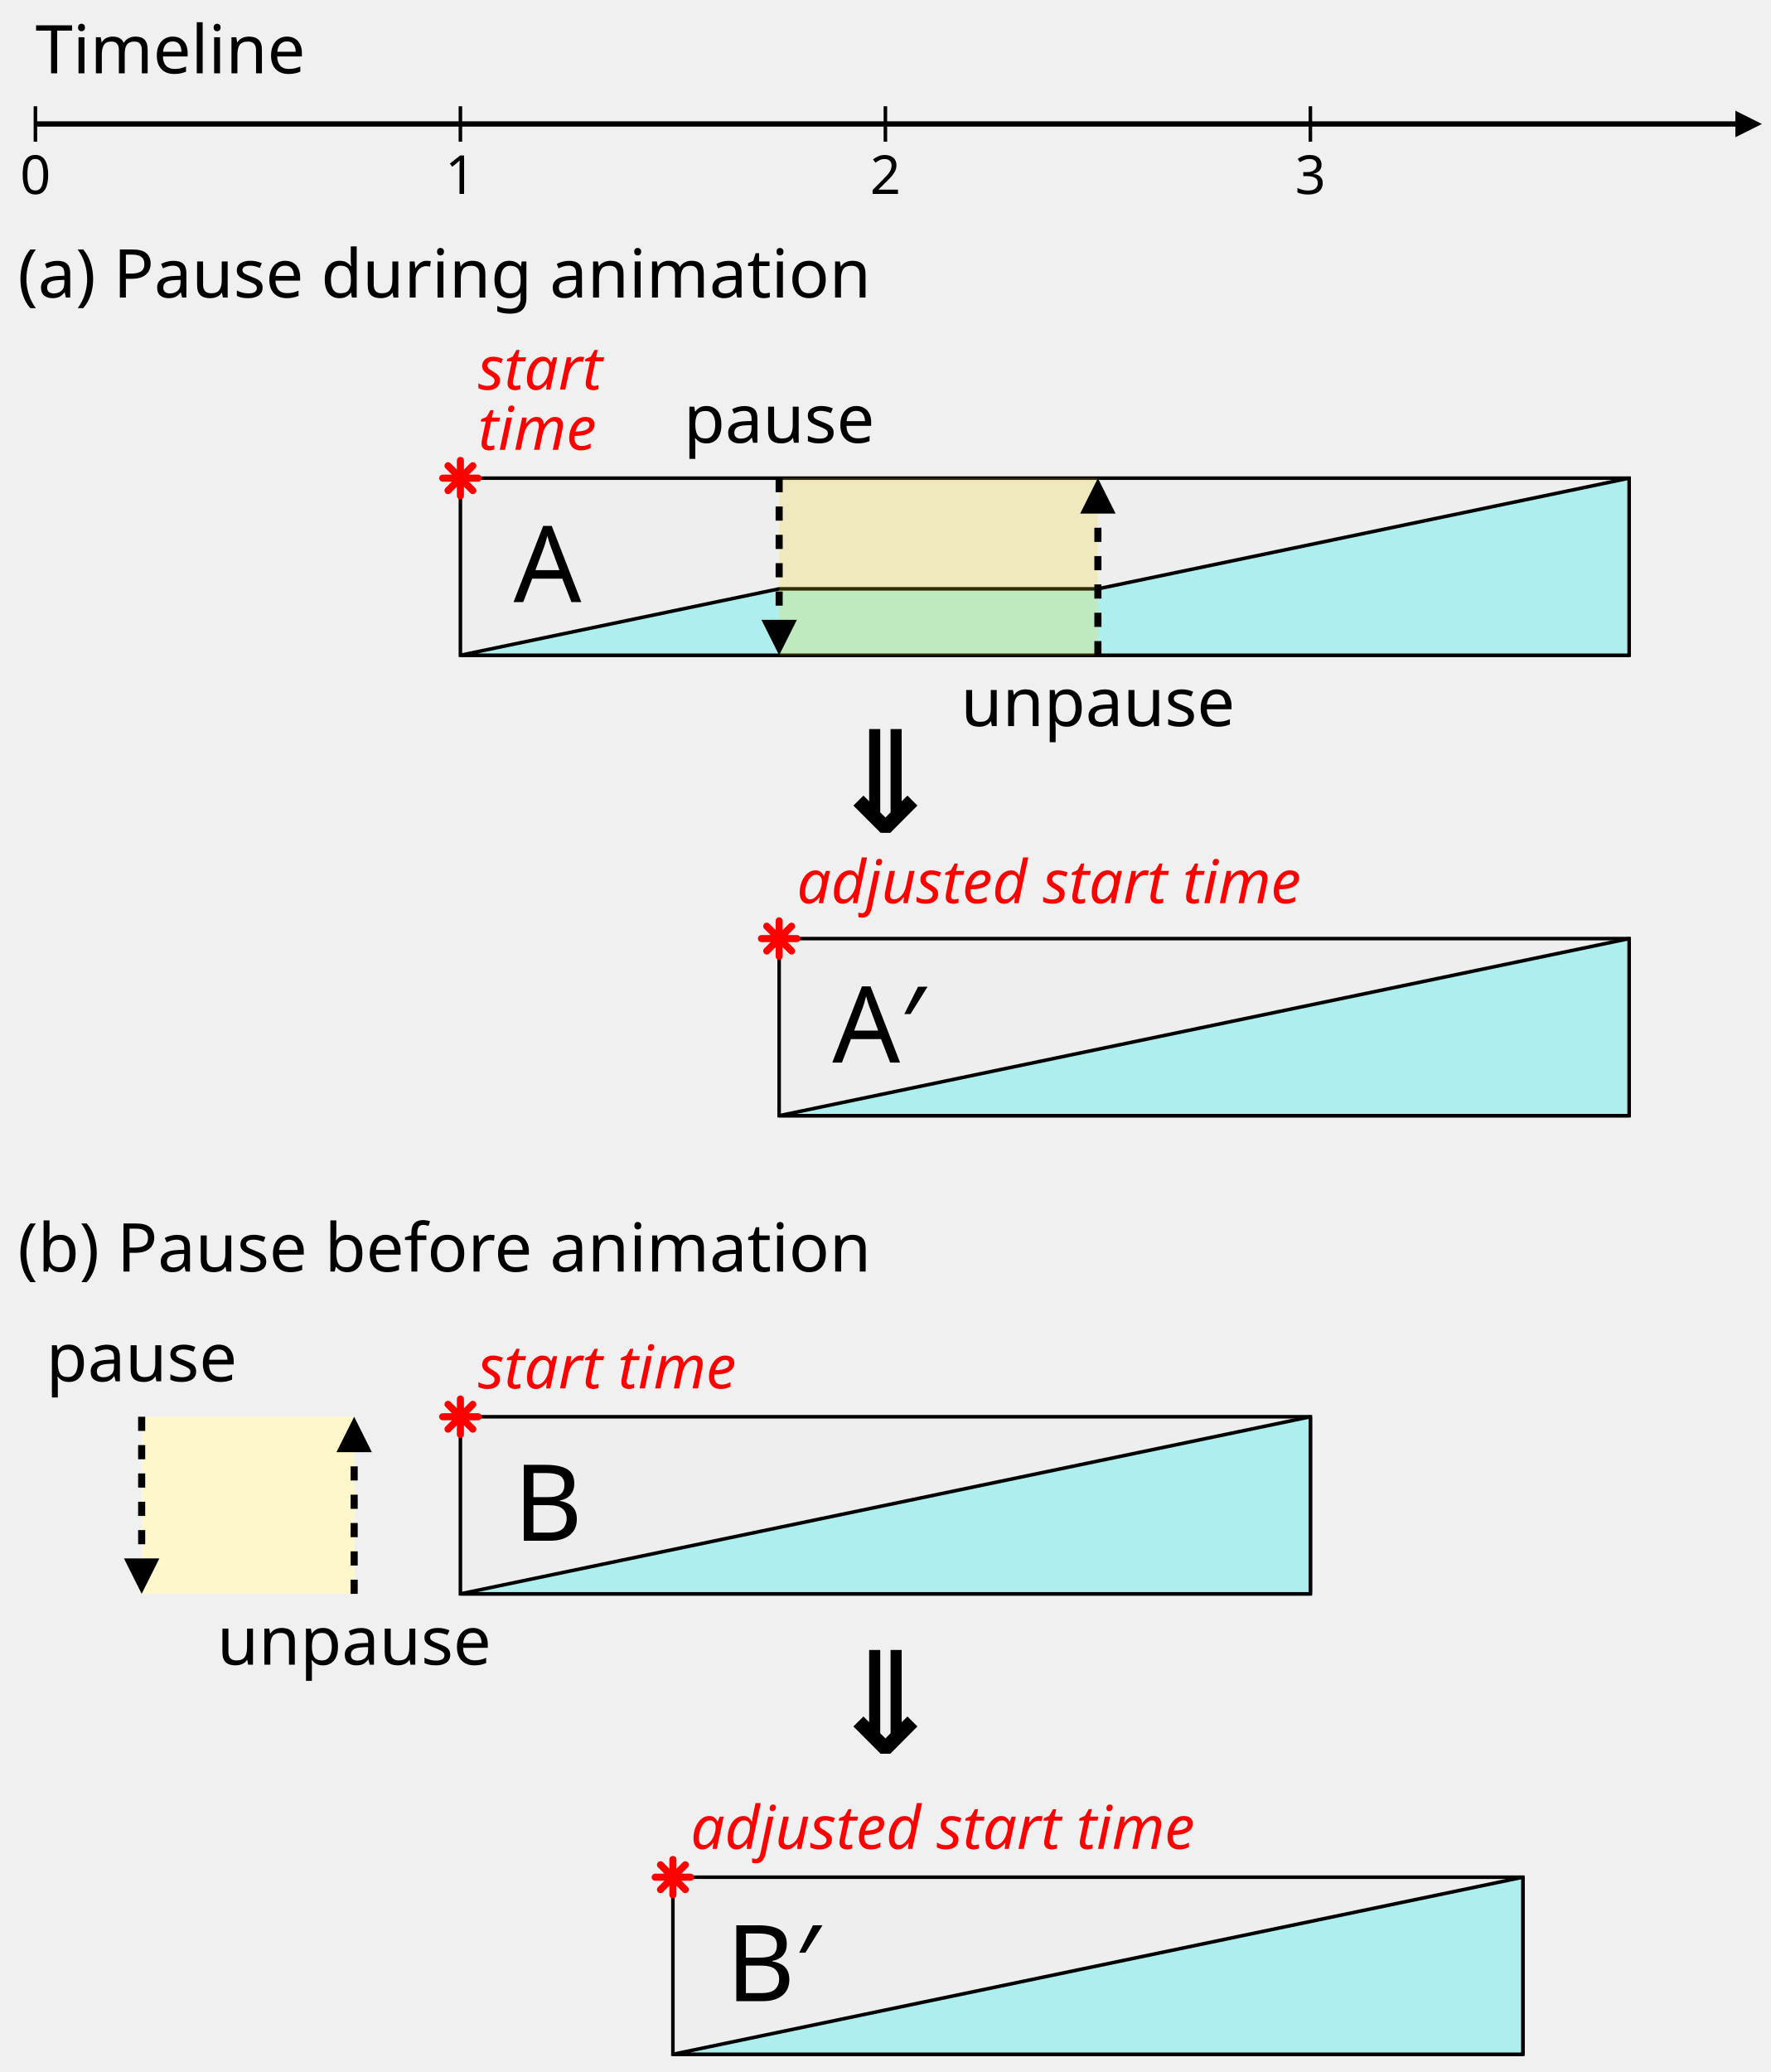
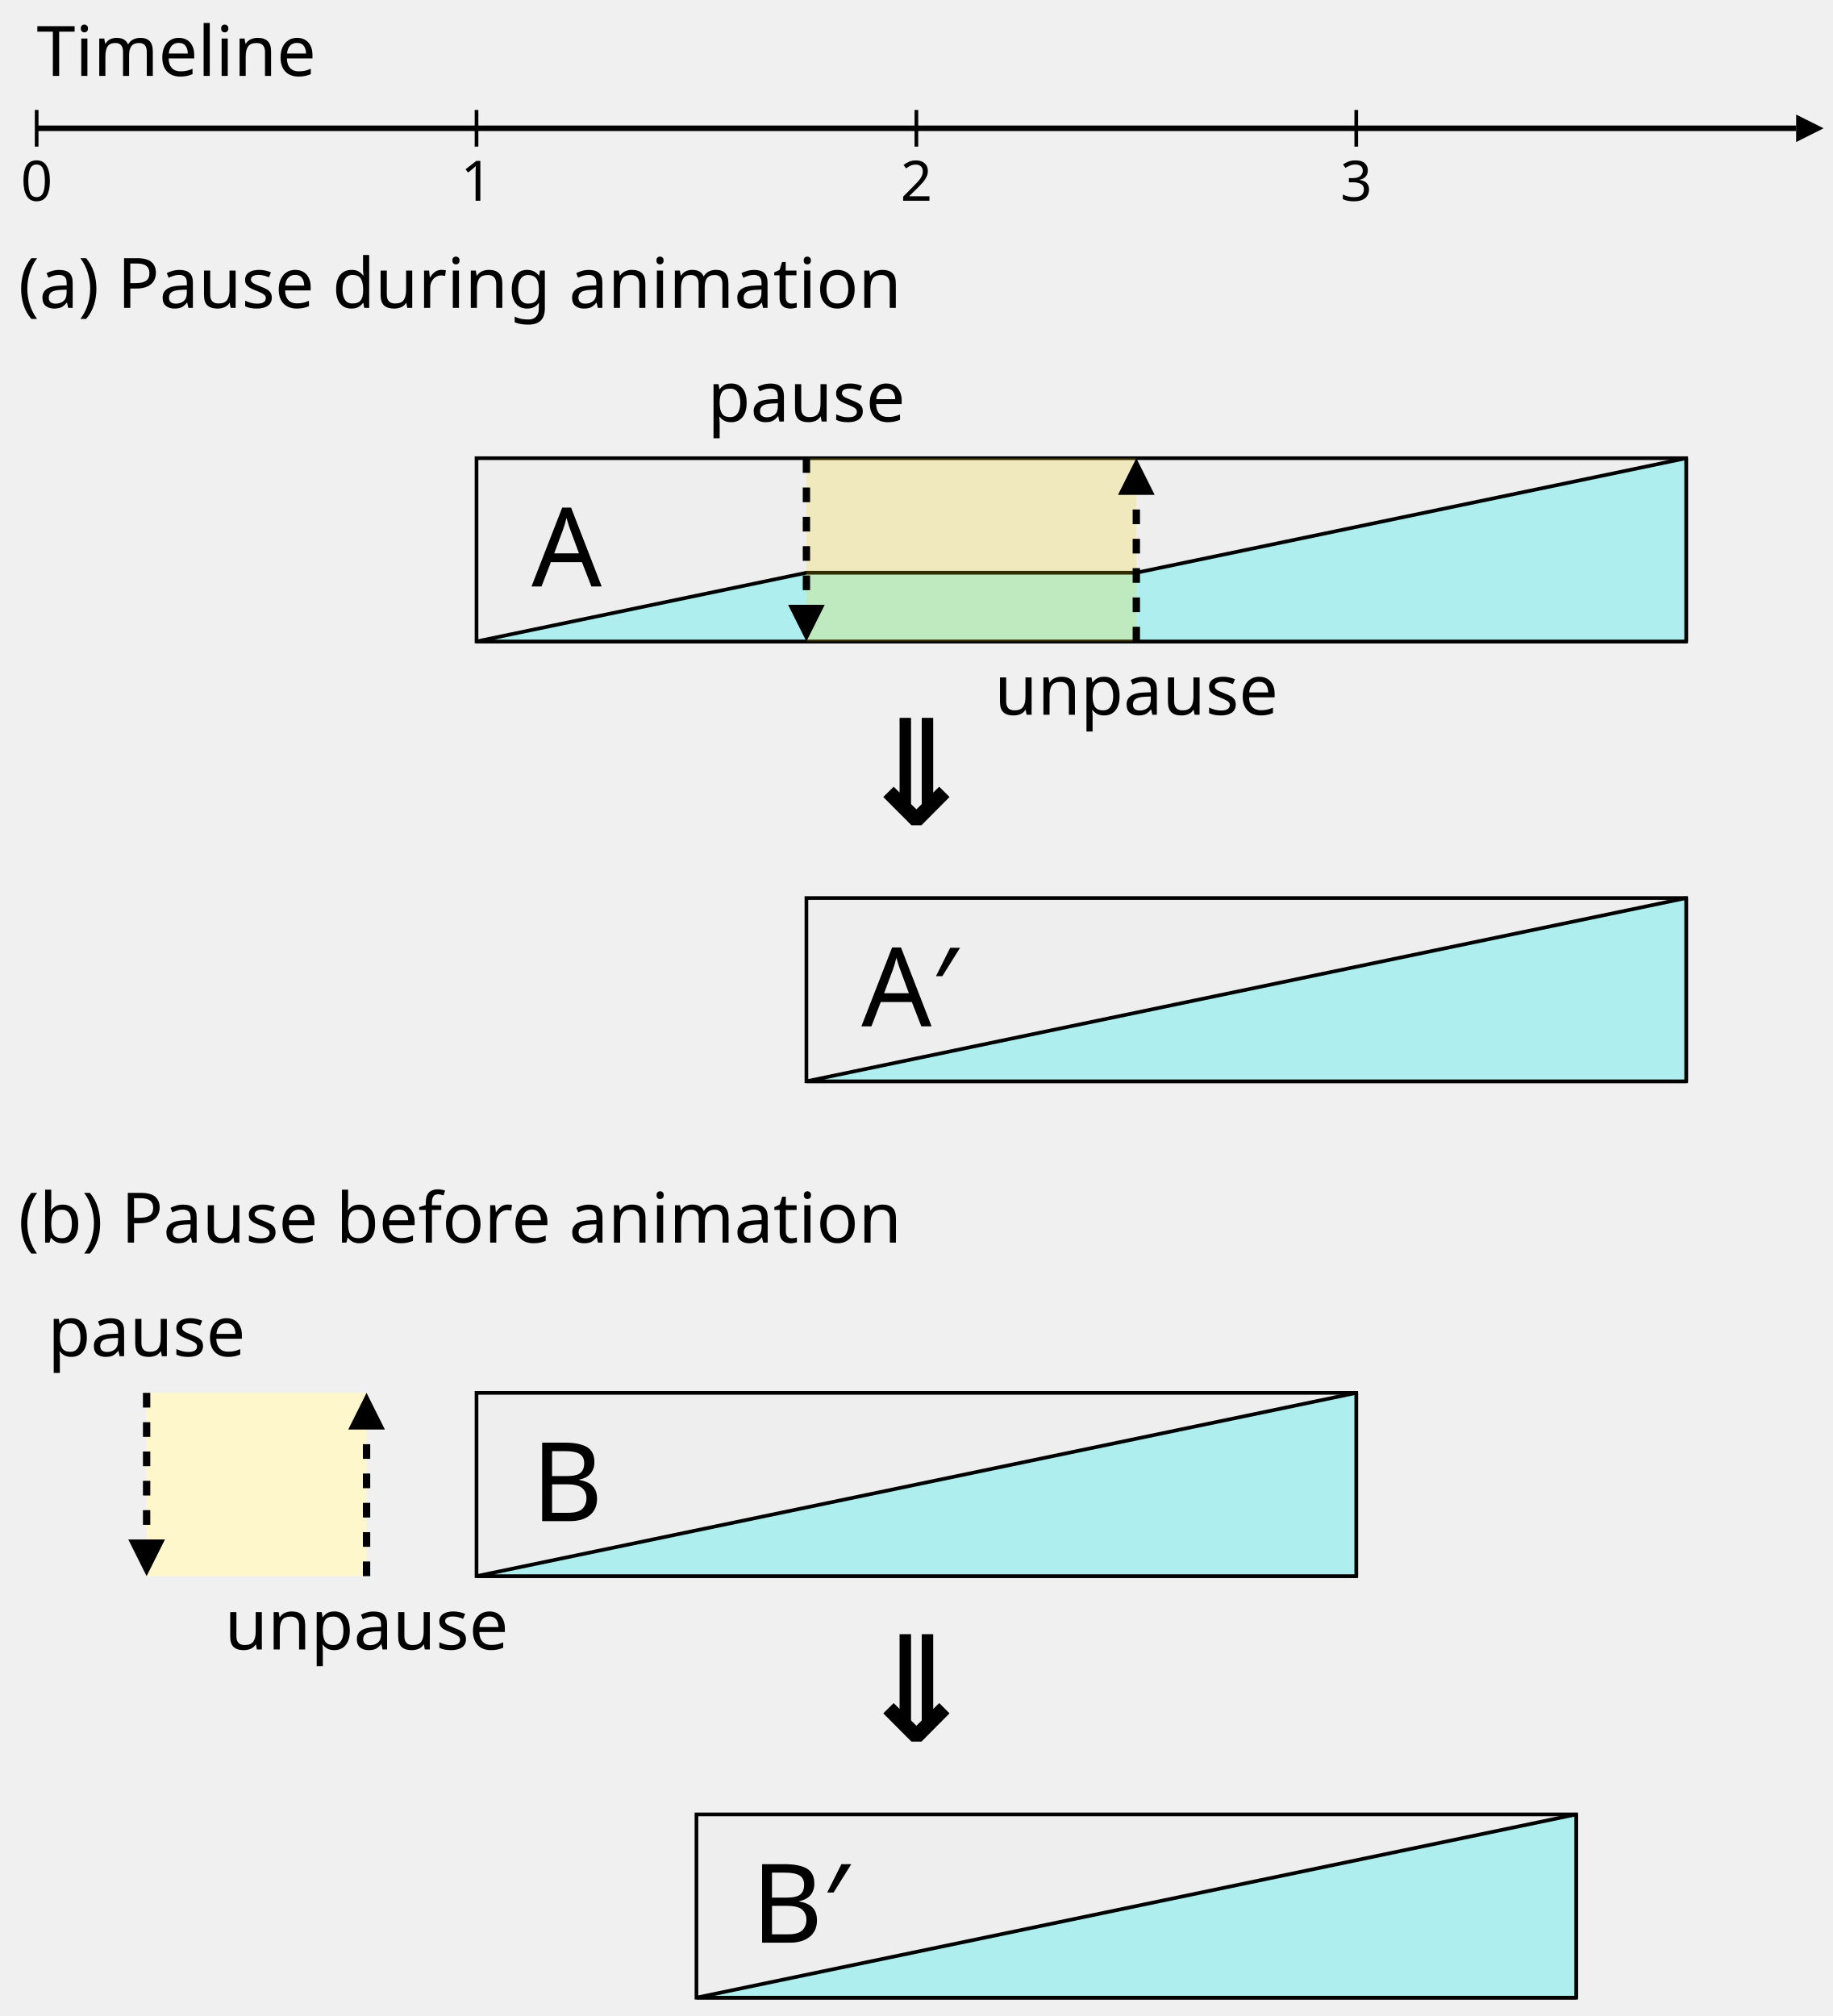
- <svg xmlns="http://www.w3.org/2000/svg" xmlns:xlink="http://www.w3.org/1999/xlink" width="100%" height="100%" viewBox="0 0 500 585">
+ <svg xmlns="http://www.w3.org/2000/svg" width="100%" height="100%" viewBox="0 0 500 550">
  <defs>
    <style type="text/css">
    svg {
      font-size: 19px;
      font-family: sans-serif;
    }

    /*
     * Line work
     */
    .tick {
      stroke: black;
      stroke-width: 1;
      fill: none;
    }
    .arrowLine, .dottedArrow {
      stroke: black;
      stroke-width: 1.5;
      marker-end: url(#arrow);
      fill: none;
    }
    .dottedArrow {
      stroke-dasharray: 4 4;
      stroke-width: 2;
    }
    .activeSpan  {
      fill: #eee;
      stroke: black;
    }
    .animProgress {
      fill: paleturquoise;
      stroke: black;
      stroke-linejoin: bevel;
    }
    .pauseSpan {
      fill: gold;
      fill-opacity: 0.2;
    }

    /* Text labels */
    .tickLabel {
      font-size: 0.8em;
      text-anchor: middle;
    }
    .timeLabel {
      text-anchor: middle;
    }
    .animationLabel {
      text-anchor: start;
      font-size: 30px;
    }
-     .startTimeLabel {
-       text-anchor: start;
-       font-size: 17px;
-       font-style: italic;
-       fill: red;
-     }
    .resultArrow {
      text-anchor: middle;
      font-size: 40px;
      font-weight: bold;
    }
    </style>
    <style type="text/css">
      .blackArrowHead {
        fill: black;
        stroke: none;
      }
    </style>
    <marker id="arrow" viewBox="0 -5 10 10" orient="auto" markerWidth="5" markerHeight="5">
      <path d="M0-5l10 5l-10 5z" class="blackArrowHead" />
    </marker>
    <style type="text/css">
      .startTimeStar {
        stroke: red;
        stroke-linecap: round;
        stroke-width: 2;
        fill: none;
      }
    </style>
-     <path d="M-3.5-3.5l7 7M3.5-3.5l-7 7M0-5v10M-5 0h10" class="startTimeStar" id="star" />
  </defs>
  <g transform="translate(10 15)">
    <text y="0.3em">Timeline</text>
    <g transform="translate(0 20)">
      <line x2="480" class="arrowLine" />
      <path d="M0-5v10m120-10v10m120-10v10m120-10v10" class="tick" />
      <g class="tickLabel">
        <text x="0" y="1.3em">0</text>
        <text x="120" y="1.3em">1</text>
        <text x="240" y="1.3em">2</text>
        <text x="360" y="1.3em">3</text>
      </g>
    </g>
  </g>
  <g transform="translate(0 65)">
    <text x="5" y="1em">(a) Pause during animation</text>
-     <g transform="translate(130 70)">
+     <g transform="translate(130 60)">
      <rect width="330" height="50" class="activeSpan" />
      <path d="M0 50l90-18.75h90l150-31.25v50z" class="animProgress" />
-       <use xlink:href="#star" />
-       <text x="5" y="-25" class="startTimeLabel">start<tspan x="5" dy="1em">time</tspan>
-       </text>
      <text x="15" y="35" class="animationLabel">A</text>
    </g>
-     <g transform="translate(220 70)">
+     <g transform="translate(220 60)">
      <rect width="90" height="50" class="pauseSpan" />
      <path d="M0 0v40" class="dottedArrow" />
      <text y="-10" class="timeLabel">pause</text>
      <path d="M90 50v-40" class="dottedArrow" />
      <text x="90" y="70" class="timeLabel">unpause</text>
    </g>
-     <text x="250" y="170" class="resultArrow">⇓</text>
-     <g transform="translate(220 200)">
+     <text x="250" y="160" class="resultArrow">⇓</text>
+     <g transform="translate(220 180)">
      <rect width="240" height="50" class="activeSpan" />
      <path d="M0 50l240-50v50z" class="animProgress" />
      <text x="15" y="35" class="animationLabel">A′</text>
-       <use xlink:href="#star" />
-       <text x="5" y="-10" class="startTimeLabel">adjusted start time</text>
    </g>
  </g>
-   <g transform="translate(0 340)">
+   <g transform="translate(0 320)">
    <text x="5" y="1em">(b) Pause before animation</text>
    <g transform="translate(130 60)">
      <rect width="240" height="50" class="activeSpan" />
      <path d="M0 50l240-50v50z" class="animProgress" />
-       <use xlink:href="#star" />
-       <text x="5" y="-8" class="startTimeLabel">start time</text>
      <text x="15" y="35" class="animationLabel">B</text>
    </g>
    <g transform="translate(40 60)">
      <rect width="60" height="50" fill="white" />
      <rect width="60" height="50" class="pauseSpan" />
      <path d="M0 0v40" class="dottedArrow" />
      <text y="-10" class="timeLabel">pause</text>
      <path d="M60 50v-40" class="dottedArrow" />
      <text x="60" y="70" class="timeLabel">unpause</text>
    </g>
    <text x="250" y="155" class="resultArrow">⇓</text>
-     <g transform="translate(190 190)">
+     <g transform="translate(190 175)">
      <rect width="240" height="50" class="activeSpan" />
      <path d="M0 50l240-50v50z" class="animProgress" />
-       <use xlink:href="#star" />
-       <text x="5" y="-8" class="startTimeLabel">adjusted start time</text>
      <text x="15" y="35" class="animationLabel">B′</text>
    </g>
  </g>
</svg>
